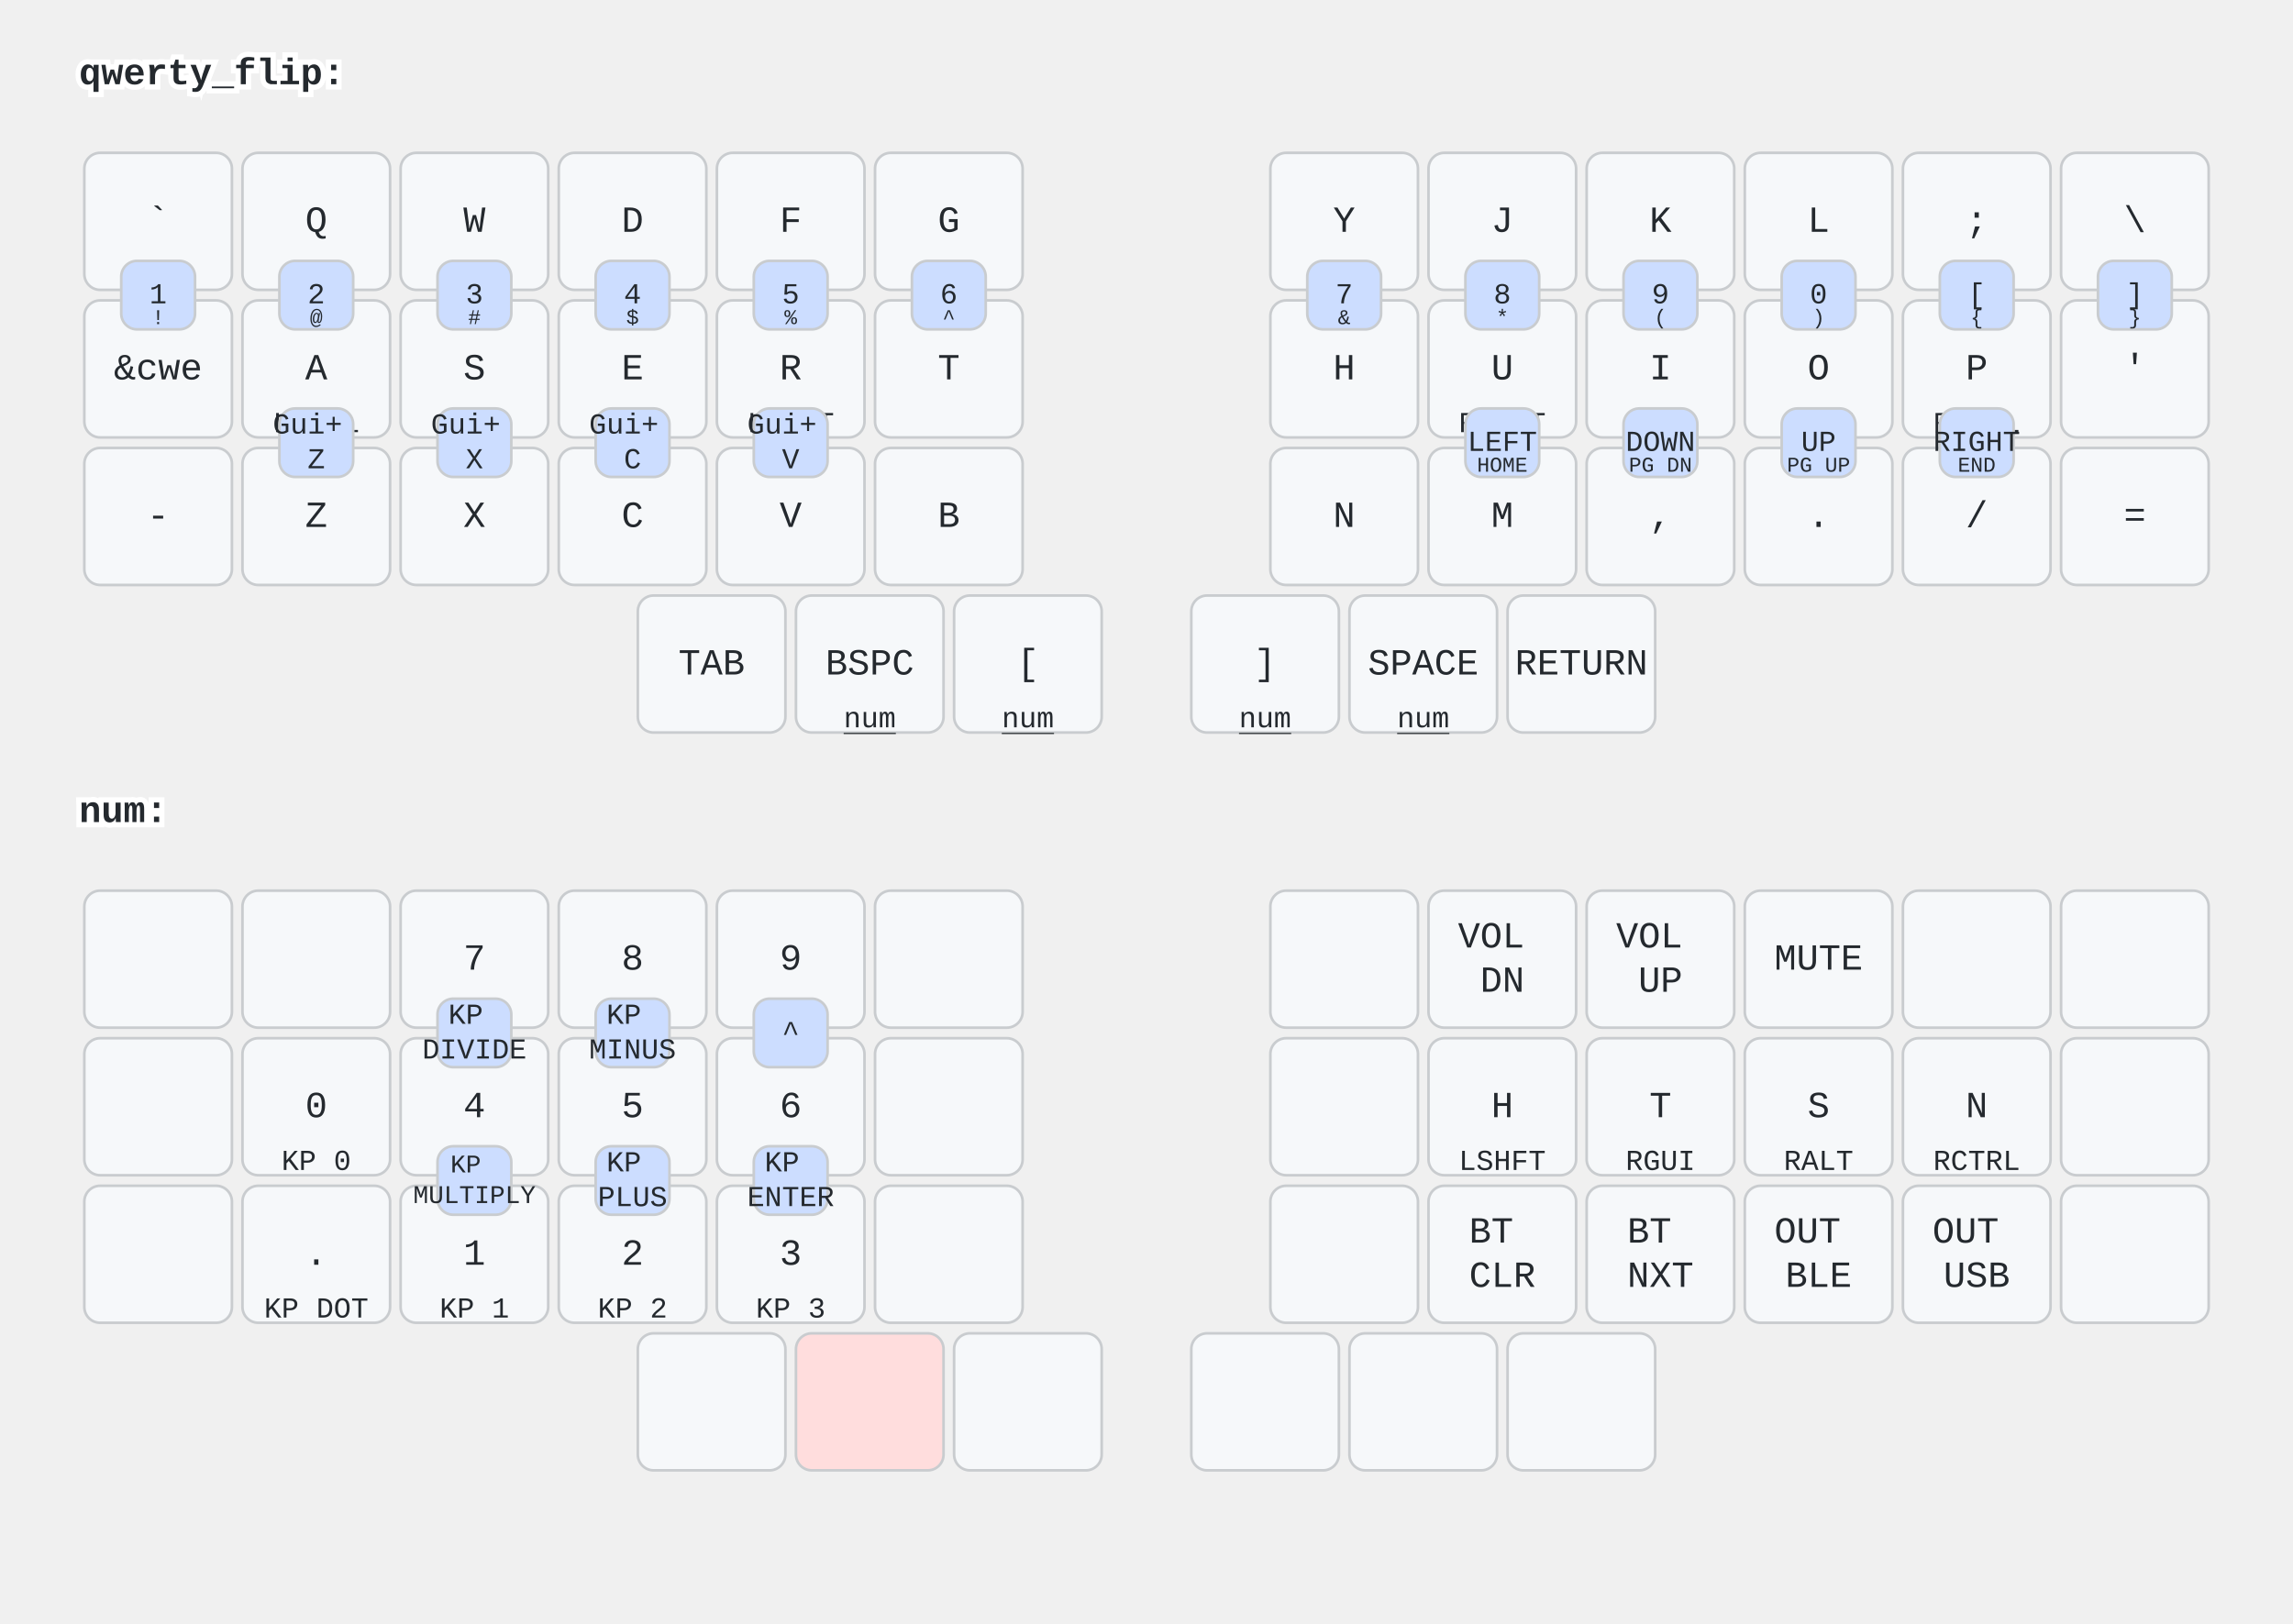
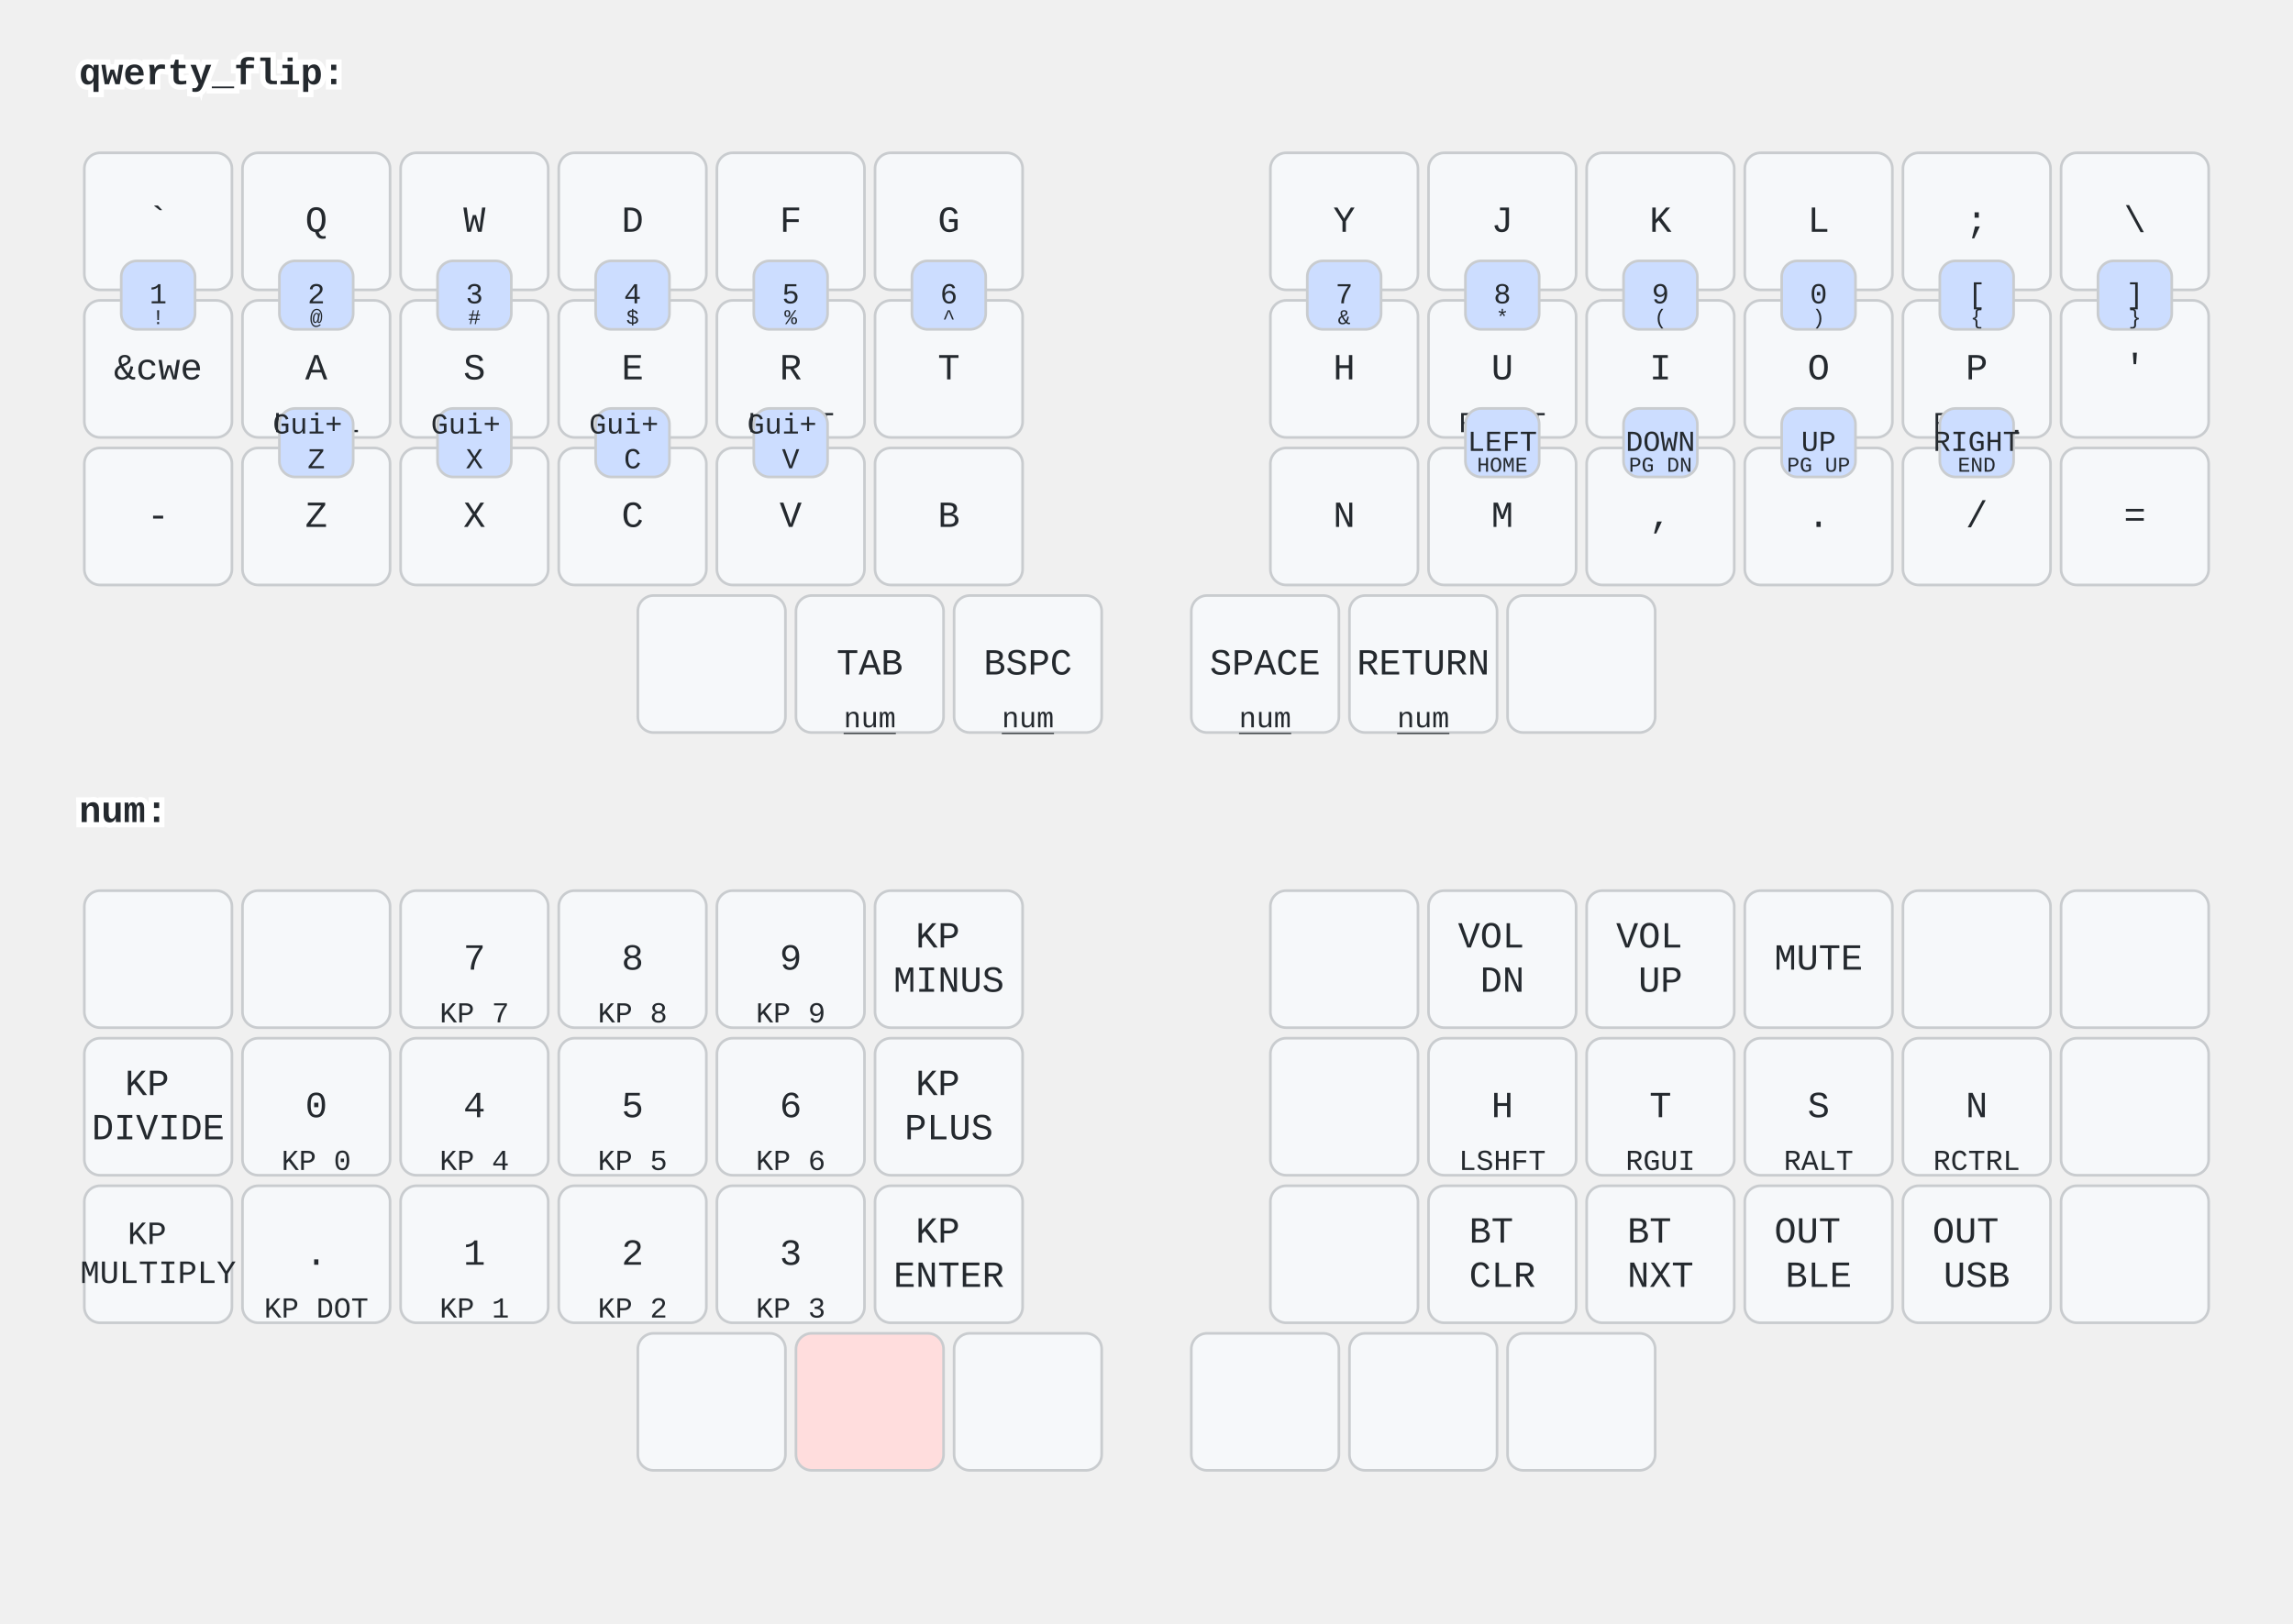
<svg xmlns="http://www.w3.org/2000/svg" width="870" height="616" viewBox="0 0 870 616" class="keymap">
  <style>/* inherit to force styles through use tags */
svg path {
    fill: inherit;
}

/* font and background color specifications */
svg.keymap {
    font-family: SFMono-Regular,Consolas,Liberation Mono,Menlo,monospace;
    font-size: 14px;
    font-kerning: normal;
    text-rendering: optimizeLegibility;
    fill: #24292e;
}

/* default key styling */
rect.key {
    fill: #f6f8fa;
}

rect.key, rect.combo {
    stroke: #c9cccf;
    stroke-width: 1;
}

/* default key side styling, only used is draw_key_sides is set */
rect.side {
    filter: brightness(90%);
}

/* color accent for combo boxes */
rect.combo, rect.combo-separate {
    fill: #cdf;
}

/* color accent for held keys */
rect.held, rect.combo.held {
    fill: #fdd;
}

/* color accent for ghost (optional) keys */
rect.ghost, rect.combo.ghost {
    stroke-dasharray: 4, 4;
    stroke-width: 2;
}

text {
    text-anchor: middle;
    dominant-baseline: middle;
}

/* styling for layer labels */
text.label {
    font-weight: bold;
    text-anchor: start;
    stroke: white;
    stroke-width: 4;
    paint-order: stroke;
}

/* styling for optional footer */
text.footer {
    text-anchor: end;
    dominant-baseline: auto;
    stroke: white;
    stroke-width: 4;
    paint-order: stroke;
}

/* styling for combo tap, and key hold/shifted label text */
text.combo, text.hold, text.shifted {
    font-size: 11px;
}

text.hold {
    text-anchor: middle;
    dominant-baseline: auto;
}

text.shifted {
    text-anchor: middle;
    dominant-baseline: hanging;
}

text.layer-activator {
    text-decoration: underline;
}

/* styling for hold/shifted label text in combo box */
text.combo.hold, text.combo.shifted {
    font-size: 8px;
}

/* lighter symbol for transparent keys */
text.trans {
    fill: #7b7e81;
}

/* styling for combo dendrons */
path.combo {
    stroke-width: 1;
    stroke: gray;
    fill: none;
}

/* Start Tabler Icons Cleanup */
/* cannot use height/width with glyphs */
.icon-tabler &gt; path {
    fill: inherit;
    stroke: inherit;
    stroke-width: 2;
}
/* hide tabler's default box */
.icon-tabler &gt; path[stroke="none"][fill="none"] {
    visibility: hidden;
}
/* End Tabler Icons Cleanup */
</style>
  <g transform="translate(30, 0)" class="layer-qwerty_flip">
    <text x="0" y="28" class="label" id="qwerty_flip">qwerty_flip:</text>
    <g transform="translate(0, 56)">
      <g transform="translate(30, 28)" class="key keypos-0">
        <rect rx="6" ry="6" x="-28" y="-26" width="56" height="52" class="key" />
        <text x="0" y="0" class="key tap">`</text>
        <text x="0" y="24" class="key hold">F1</text>
      </g>
      <g transform="translate(90, 28)" class="key keypos-1">
        <rect rx="6" ry="6" x="-28" y="-26" width="56" height="52" class="key" />
        <text x="0" y="0" class="key tap">Q</text>
        <text x="0" y="24" class="key hold">F2</text>
      </g>
      <g transform="translate(150, 28)" class="key keypos-2">
        <rect rx="6" ry="6" x="-28" y="-26" width="56" height="52" class="key" />
        <text x="0" y="0" class="key tap">W</text>
        <text x="0" y="24" class="key hold">F3</text>
      </g>
      <g transform="translate(210, 28)" class="key keypos-3">
        <rect rx="6" ry="6" x="-28" y="-26" width="56" height="52" class="key" />
        <text x="0" y="0" class="key tap">D</text>
        <text x="0" y="24" class="key hold">F4</text>
      </g>
      <g transform="translate(270, 28)" class="key keypos-4">
        <rect rx="6" ry="6" x="-28" y="-26" width="56" height="52" class="key" />
        <text x="0" y="0" class="key tap">F</text>
        <text x="0" y="24" class="key hold">F5</text>
      </g>
      <g transform="translate(330, 28)" class="key keypos-5">
        <rect rx="6" ry="6" x="-28" y="-26" width="56" height="52" class="key" />
        <text x="0" y="0" class="key tap">G</text>
        <text x="0" y="24" class="key hold">F6</text>
      </g>
      <g transform="translate(480, 28)" class="key keypos-6">
        <rect rx="6" ry="6" x="-28" y="-26" width="56" height="52" class="key" />
        <text x="0" y="0" class="key tap">Y</text>
        <text x="0" y="24" class="key hold">F7</text>
      </g>
      <g transform="translate(540, 28)" class="key keypos-7">
        <rect rx="6" ry="6" x="-28" y="-26" width="56" height="52" class="key" />
        <text x="0" y="0" class="key tap">J</text>
        <text x="0" y="24" class="key hold">F8</text>
      </g>
      <g transform="translate(600, 28)" class="key keypos-8">
        <rect rx="6" ry="6" x="-28" y="-26" width="56" height="52" class="key" />
        <text x="0" y="0" class="key tap">K</text>
        <text x="0" y="24" class="key hold">F9</text>
      </g>
      <g transform="translate(660, 28)" class="key keypos-9">
        <rect rx="6" ry="6" x="-28" y="-26" width="56" height="52" class="key" />
        <text x="0" y="0" class="key tap">L</text>
        <text x="0" y="24" class="key hold">F10</text>
      </g>
      <g transform="translate(720, 28)" class="key keypos-10">
        <rect rx="6" ry="6" x="-28" y="-26" width="56" height="52" class="key" />
        <text x="0" y="0" class="key tap">;</text>
        <text x="0" y="24" class="key hold">F11</text>
      </g>
      <g transform="translate(780, 28)" class="key keypos-11">
        <rect rx="6" ry="6" x="-28" y="-26" width="56" height="52" class="key" />
        <text x="0" y="0" class="key tap">\</text>
        <text x="0" y="24" class="key hold">F12</text>
      </g>
      <g transform="translate(30, 84)" class="key keypos-12">
        <rect rx="6" ry="6" x="-28" y="-26" width="56" height="52" class="key" />
        <text x="0" y="0" class="key tap">&amp;cwe</text>
      </g>
      <g transform="translate(90, 84)" class="key keypos-13">
        <rect rx="6" ry="6" x="-28" y="-26" width="56" height="52" class="key" />
        <text x="0" y="0" class="key tap">A</text>
        <text x="0" y="24" class="key hold">LCTRL</text>
      </g>
      <g transform="translate(150, 84)" class="key keypos-14">
        <rect rx="6" ry="6" x="-28" y="-26" width="56" height="52" class="key" />
        <text x="0" y="0" class="key tap">S</text>
        <text x="0" y="24" class="key hold">LALT</text>
      </g>
      <g transform="translate(210, 84)" class="key keypos-15">
        <rect rx="6" ry="6" x="-28" y="-26" width="56" height="52" class="key" />
        <text x="0" y="0" class="key tap">E</text>
        <text x="0" y="24" class="key hold">LGUI</text>
      </g>
      <g transform="translate(270, 84)" class="key keypos-16">
        <rect rx="6" ry="6" x="-28" y="-26" width="56" height="52" class="key" />
        <text x="0" y="0" class="key tap">R</text>
        <text x="0" y="24" class="key hold">LSHFT</text>
      </g>
      <g transform="translate(330, 84)" class="key keypos-17">
        <rect rx="6" ry="6" x="-28" y="-26" width="56" height="52" class="key" />
        <text x="0" y="0" class="key tap">T</text>
      </g>
      <g transform="translate(480, 84)" class="key keypos-18">
        <rect rx="6" ry="6" x="-28" y="-26" width="56" height="52" class="key" />
        <text x="0" y="0" class="key tap">H</text>
      </g>
      <g transform="translate(540, 84)" class="key keypos-19">
        <rect rx="6" ry="6" x="-28" y="-26" width="56" height="52" class="key" />
        <text x="0" y="0" class="key tap">U</text>
        <text x="0" y="24" class="key hold">RSHFT</text>
      </g>
      <g transform="translate(600, 84)" class="key keypos-20">
        <rect rx="6" ry="6" x="-28" y="-26" width="56" height="52" class="key" />
        <text x="0" y="0" class="key tap">I</text>
        <text x="0" y="24" class="key hold">RGUI</text>
      </g>
      <g transform="translate(660, 84)" class="key keypos-21">
        <rect rx="6" ry="6" x="-28" y="-26" width="56" height="52" class="key" />
        <text x="0" y="0" class="key tap">O</text>
        <text x="0" y="24" class="key hold">RALT</text>
      </g>
      <g transform="translate(720, 84)" class="key keypos-22">
        <rect rx="6" ry="6" x="-28" y="-26" width="56" height="52" class="key" />
        <text x="0" y="0" class="key tap">P</text>
        <text x="0" y="24" class="key hold">RCTRL</text>
      </g>
      <g transform="translate(780, 84)" class="key keypos-23">
        <rect rx="6" ry="6" x="-28" y="-26" width="56" height="52" class="key" />
        <text x="0" y="0" class="key tap">'</text>
      </g>
      <g transform="translate(30, 140)" class="key keypos-24">
        <rect rx="6" ry="6" x="-28" y="-26" width="56" height="52" class="key" />
        <text x="0" y="0" class="key tap">-</text>
      </g>
      <g transform="translate(90, 140)" class="key keypos-25">
        <rect rx="6" ry="6" x="-28" y="-26" width="56" height="52" class="key" />
        <text x="0" y="0" class="key tap">Z</text>
      </g>
      <g transform="translate(150, 140)" class="key keypos-26">
        <rect rx="6" ry="6" x="-28" y="-26" width="56" height="52" class="key" />
        <text x="0" y="0" class="key tap">X</text>
      </g>
      <g transform="translate(210, 140)" class="key keypos-27">
        <rect rx="6" ry="6" x="-28" y="-26" width="56" height="52" class="key" />
        <text x="0" y="0" class="key tap">C</text>
      </g>
      <g transform="translate(270, 140)" class="key keypos-28">
        <rect rx="6" ry="6" x="-28" y="-26" width="56" height="52" class="key" />
        <text x="0" y="0" class="key tap">V</text>
      </g>
      <g transform="translate(330, 140)" class="key keypos-29">
        <rect rx="6" ry="6" x="-28" y="-26" width="56" height="52" class="key" />
        <text x="0" y="0" class="key tap">B</text>
      </g>
      <g transform="translate(480, 140)" class="key keypos-30">
        <rect rx="6" ry="6" x="-28" y="-26" width="56" height="52" class="key" />
        <text x="0" y="0" class="key tap">N</text>
      </g>
      <g transform="translate(540, 140)" class="key keypos-31">
        <rect rx="6" ry="6" x="-28" y="-26" width="56" height="52" class="key" />
        <text x="0" y="0" class="key tap">M</text>
      </g>
      <g transform="translate(600, 140)" class="key keypos-32">
        <rect rx="6" ry="6" x="-28" y="-26" width="56" height="52" class="key" />
        <text x="0" y="0" class="key tap">,</text>
      </g>
      <g transform="translate(660, 140)" class="key keypos-33">
        <rect rx="6" ry="6" x="-28" y="-26" width="56" height="52" class="key" />
        <text x="0" y="0" class="key tap">.</text>
      </g>
      <g transform="translate(720, 140)" class="key keypos-34">
        <rect rx="6" ry="6" x="-28" y="-26" width="56" height="52" class="key" />
        <text x="0" y="0" class="key tap">/</text>
      </g>
      <g transform="translate(780, 140)" class="key keypos-35">
        <rect rx="6" ry="6" x="-28" y="-26" width="56" height="52" class="key" />
        <text x="0" y="0" class="key tap">=</text>
      </g>
      <g transform="translate(240, 196)" class="key keypos-36">
        <rect rx="6" ry="6" x="-28" y="-26" width="56" height="52" class="key" />
+       </g>
+       <g transform="translate(300, 196)" class="key keypos-37">
+         <rect rx="6" ry="6" x="-28" y="-26" width="56" height="52" class="key" />
        <text x="0" y="0" class="key tap">TAB</text>
-       </g>
-       <g transform="translate(300, 196)" class="key keypos-37">
+         <a href="#num">
+           <text x="0" y="24" class="key hold layer-activator">num</text>
+         </a>
+       </g>
+       <g transform="translate(360, 196)" class="key keypos-38">
        <rect rx="6" ry="6" x="-28" y="-26" width="56" height="52" class="key" />
        <text x="0" y="0" class="key tap">BSPC</text>
        <a href="#num">
          <text x="0" y="24" class="key hold layer-activator">num</text>
        </a>
      </g>
-       <g transform="translate(360, 196)" class="key keypos-38">
-         <rect rx="6" ry="6" x="-28" y="-26" width="56" height="52" class="key" />
-         <text x="0" y="0" class="key tap">[</text>
-         <a href="#num">
-           <text x="0" y="24" class="key hold layer-activator">num</text>
-         </a>
-       </g>
      <g transform="translate(450, 196)" class="key keypos-39">
-         <rect rx="6" ry="6" x="-28" y="-26" width="56" height="52" class="key" />
-         <text x="0" y="0" class="key tap">]</text>
-         <a href="#num">
-           <text x="0" y="24" class="key hold layer-activator">num</text>
-         </a>
-       </g>
-       <g transform="translate(510, 196)" class="key keypos-40">
        <rect rx="6" ry="6" x="-28" y="-26" width="56" height="52" class="key" />
        <text x="0" y="0" class="key tap">SPACE</text>
        <a href="#num">
          <text x="0" y="24" class="key hold layer-activator">num</text>
        </a>
      </g>
+       <g transform="translate(510, 196)" class="key keypos-40">
+         <rect rx="6" ry="6" x="-28" y="-26" width="56" height="52" class="key" />
+         <text x="0" y="0" class="key tap">RETURN</text>
+         <a href="#num">
+           <text x="0" y="24" class="key hold layer-activator">num</text>
+         </a>
+       </g>
      <g transform="translate(570, 196)" class="key keypos-41">
        <rect rx="6" ry="6" x="-28" y="-26" width="56" height="52" class="key" />
-         <text x="0" y="0" class="key tap">RETURN</text>
      </g>
      <g class="combo combopos-0">
        <rect rx="6" ry="6" x="16" y="43" width="28" height="26" class="combo" />
        <text x="30" y="56" class="combo tap">1</text>
        <text x="30" y="67" class="combo hold">!</text>
      </g>
      <g class="combo combopos-1">
        <rect rx="6" ry="6" x="76" y="43" width="28" height="26" class="combo" />
        <text x="90" y="56" class="combo tap">2</text>
        <text x="90" y="67" class="combo hold">@</text>
      </g>
      <g class="combo combopos-2">
        <rect rx="6" ry="6" x="136" y="43" width="28" height="26" class="combo" />
        <text x="150" y="56" class="combo tap">3</text>
        <text x="150" y="67" class="combo hold">#</text>
      </g>
      <g class="combo combopos-3">
        <rect rx="6" ry="6" x="196" y="43" width="28" height="26" class="combo" />
        <text x="210" y="56" class="combo tap">4</text>
        <text x="210" y="67" class="combo hold">$</text>
      </g>
      <g class="combo combopos-4">
        <rect rx="6" ry="6" x="256" y="43" width="28" height="26" class="combo" />
        <text x="270" y="56" class="combo tap">5</text>
        <text x="270" y="67" class="combo hold">%</text>
      </g>
      <g class="combo combopos-5">
        <rect rx="6" ry="6" x="316" y="43" width="28" height="26" class="combo" />
        <text x="330" y="56" class="combo tap">6</text>
        <text x="330" y="67" class="combo hold">^</text>
      </g>
      <g class="combo combopos-6">
        <rect rx="6" ry="6" x="466" y="43" width="28" height="26" class="combo" />
        <text x="480" y="56" class="combo tap">7</text>
        <text x="480" y="67" class="combo hold">&amp;</text>
      </g>
      <g class="combo combopos-7">
        <rect rx="6" ry="6" x="526" y="43" width="28" height="26" class="combo" />
        <text x="540" y="56" class="combo tap">8</text>
        <text x="540" y="67" class="combo hold">*</text>
      </g>
      <g class="combo combopos-8">
        <rect rx="6" ry="6" x="586" y="43" width="28" height="26" class="combo" />
        <text x="600" y="56" class="combo tap">9</text>
        <text x="600" y="67" class="combo hold">(</text>
      </g>
      <g class="combo combopos-9">
        <rect rx="6" ry="6" x="646" y="43" width="28" height="26" class="combo" />
        <text x="660" y="56" class="combo tap">0</text>
        <text x="660" y="67" class="combo hold">)</text>
      </g>
      <g class="combo combopos-10">
        <rect rx="6" ry="6" x="706" y="43" width="28" height="26" class="combo" />
        <text x="720" y="56" class="combo tap">[</text>
        <text x="720" y="67" class="combo hold">{</text>
      </g>
      <g class="combo combopos-11">
        <rect rx="6" ry="6" x="766" y="43" width="28" height="26" class="combo" />
        <text x="780" y="56" class="combo tap">]</text>
        <text x="780" y="67" class="combo hold">}</text>
      </g>
      <g class="combo combopos-12">
        <rect rx="6" ry="6" x="76" y="99" width="28" height="26" class="combo" />
        <text x="90" y="112" class="combo tap">
          <tspan x="90" dy="-0.6em">Gui+</tspan>
          <tspan x="90" dy="1.2em">Z</tspan>
        </text>
      </g>
      <g class="combo combopos-13">
        <rect rx="6" ry="6" x="136" y="99" width="28" height="26" class="combo" />
        <text x="150" y="112" class="combo tap">
          <tspan x="150" dy="-0.6em">Gui+</tspan>
          <tspan x="150" dy="1.2em">X</tspan>
        </text>
      </g>
      <g class="combo combopos-14">
        <rect rx="6" ry="6" x="196" y="99" width="28" height="26" class="combo" />
        <text x="210" y="112" class="combo tap">
          <tspan x="210" dy="-0.6em">Gui+</tspan>
          <tspan x="210" dy="1.2em">C</tspan>
        </text>
      </g>
      <g class="combo combopos-15">
        <rect rx="6" ry="6" x="256" y="99" width="28" height="26" class="combo" />
        <text x="270" y="112" class="combo tap">
          <tspan x="270" dy="-0.6em">Gui+</tspan>
          <tspan x="270" dy="1.2em">V</tspan>
        </text>
      </g>
      <g class="combo combopos-16">
        <rect rx="6" ry="6" x="526" y="99" width="28" height="26" class="combo" />
        <text x="540" y="112" class="combo tap">LEFT</text>
        <text x="540" y="123" class="combo hold">HOME</text>
      </g>
      <g class="combo combopos-17">
        <rect rx="6" ry="6" x="586" y="99" width="28" height="26" class="combo" />
        <text x="600" y="112" class="combo tap">DOWN</text>
        <text x="600" y="123" class="combo hold">PG DN</text>
      </g>
      <g class="combo combopos-18">
        <rect rx="6" ry="6" x="646" y="99" width="28" height="26" class="combo" />
        <text x="660" y="112" class="combo tap">UP</text>
        <text x="660" y="123" class="combo hold">PG UP</text>
      </g>
      <g class="combo combopos-19">
        <rect rx="6" ry="6" x="706" y="99" width="28" height="26" class="combo" />
        <text x="720" y="112" class="combo tap">RIGHT</text>
        <text x="720" y="123" class="combo hold">END</text>
      </g>
    </g>
  </g>
  <g transform="translate(30, 280)" class="layer-num">
    <text x="0" y="28" class="label" id="num">num:</text>
    <g transform="translate(0, 56)">
      <g transform="translate(30, 28)" class="key keypos-0">
        <rect rx="6" ry="6" x="-28" y="-26" width="56" height="52" class="key" />
      </g>
      <g transform="translate(90, 28)" class="key keypos-1">
        <rect rx="6" ry="6" x="-28" y="-26" width="56" height="52" class="key" />
      </g>
      <g transform="translate(150, 28)" class="key keypos-2">
        <rect rx="6" ry="6" x="-28" y="-26" width="56" height="52" class="key" />
        <text x="0" y="0" class="key tap">7</text>
        <text x="0" y="24" class="key hold">KP 7</text>
      </g>
      <g transform="translate(210, 28)" class="key keypos-3">
        <rect rx="6" ry="6" x="-28" y="-26" width="56" height="52" class="key" />
        <text x="0" y="0" class="key tap">8</text>
        <text x="0" y="24" class="key hold">KP 8</text>
      </g>
      <g transform="translate(270, 28)" class="key keypos-4">
        <rect rx="6" ry="6" x="-28" y="-26" width="56" height="52" class="key" />
        <text x="0" y="0" class="key tap">9</text>
        <text x="0" y="24" class="key hold">KP 9</text>
      </g>
      <g transform="translate(330, 28)" class="key keypos-5">
        <rect rx="6" ry="6" x="-28" y="-26" width="56" height="52" class="key" />
+         <text x="0" y="0" class="key tap">
+           <tspan x="0" dy="-0.6em">KP</tspan>
+           <tspan x="0" dy="1.2em">MINUS</tspan>
+         </text>
      </g>
      <g transform="translate(480, 28)" class="key keypos-6">
        <rect rx="6" ry="6" x="-28" y="-26" width="56" height="52" class="key" />
      </g>
      <g transform="translate(540, 28)" class="key keypos-7">
        <rect rx="6" ry="6" x="-28" y="-26" width="56" height="52" class="key" />
        <text x="0" y="0" class="key tap">
          <tspan x="0" dy="-0.6em">VOL</tspan>
          <tspan x="0" dy="1.2em">DN</tspan>
        </text>
      </g>
      <g transform="translate(600, 28)" class="key keypos-8">
        <rect rx="6" ry="6" x="-28" y="-26" width="56" height="52" class="key" />
        <text x="0" y="0" class="key tap">
          <tspan x="0" dy="-0.6em">VOL</tspan>
          <tspan x="0" dy="1.2em">UP</tspan>
        </text>
      </g>
      <g transform="translate(660, 28)" class="key keypos-9">
        <rect rx="6" ry="6" x="-28" y="-26" width="56" height="52" class="key" />
        <text x="0" y="0" class="key tap">MUTE</text>
      </g>
      <g transform="translate(720, 28)" class="key keypos-10">
        <rect rx="6" ry="6" x="-28" y="-26" width="56" height="52" class="key" />
      </g>
      <g transform="translate(780, 28)" class="key keypos-11">
        <rect rx="6" ry="6" x="-28" y="-26" width="56" height="52" class="key" />
      </g>
      <g transform="translate(30, 84)" class="key keypos-12">
        <rect rx="6" ry="6" x="-28" y="-26" width="56" height="52" class="key" />
+         <text x="0" y="0" class="key tap">
+           <tspan x="0" dy="-0.6em">KP</tspan>
+           <tspan x="0" dy="1.2em">DIVIDE</tspan>
+         </text>
      </g>
      <g transform="translate(90, 84)" class="key keypos-13">
        <rect rx="6" ry="6" x="-28" y="-26" width="56" height="52" class="key" />
        <text x="0" y="0" class="key tap">0</text>
        <text x="0" y="24" class="key hold">KP 0</text>
      </g>
      <g transform="translate(150, 84)" class="key keypos-14">
        <rect rx="6" ry="6" x="-28" y="-26" width="56" height="52" class="key" />
        <text x="0" y="0" class="key tap">4</text>
        <text x="0" y="24" class="key hold">KP 4</text>
      </g>
      <g transform="translate(210, 84)" class="key keypos-15">
        <rect rx="6" ry="6" x="-28" y="-26" width="56" height="52" class="key" />
        <text x="0" y="0" class="key tap">5</text>
        <text x="0" y="24" class="key hold">KP 5</text>
      </g>
      <g transform="translate(270, 84)" class="key keypos-16">
        <rect rx="6" ry="6" x="-28" y="-26" width="56" height="52" class="key" />
        <text x="0" y="0" class="key tap">6</text>
        <text x="0" y="24" class="key hold">KP 6</text>
      </g>
      <g transform="translate(330, 84)" class="key keypos-17">
        <rect rx="6" ry="6" x="-28" y="-26" width="56" height="52" class="key" />
+         <text x="0" y="0" class="key tap">
+           <tspan x="0" dy="-0.6em">KP</tspan>
+           <tspan x="0" dy="1.2em">PLUS</tspan>
+         </text>
      </g>
      <g transform="translate(480, 84)" class="key keypos-18">
        <rect rx="6" ry="6" x="-28" y="-26" width="56" height="52" class="key" />
      </g>
      <g transform="translate(540, 84)" class="key keypos-19">
        <rect rx="6" ry="6" x="-28" y="-26" width="56" height="52" class="key" />
        <text x="0" y="0" class="key tap">H</text>
        <text x="0" y="24" class="key hold">LSHFT</text>
      </g>
      <g transform="translate(600, 84)" class="key keypos-20">
        <rect rx="6" ry="6" x="-28" y="-26" width="56" height="52" class="key" />
        <text x="0" y="0" class="key tap">T</text>
        <text x="0" y="24" class="key hold">RGUI</text>
      </g>
      <g transform="translate(660, 84)" class="key keypos-21">
        <rect rx="6" ry="6" x="-28" y="-26" width="56" height="52" class="key" />
        <text x="0" y="0" class="key tap">S</text>
        <text x="0" y="24" class="key hold">RALT</text>
      </g>
      <g transform="translate(720, 84)" class="key keypos-22">
        <rect rx="6" ry="6" x="-28" y="-26" width="56" height="52" class="key" />
        <text x="0" y="0" class="key tap">N</text>
        <text x="0" y="24" class="key hold">RCTRL</text>
      </g>
      <g transform="translate(780, 84)" class="key keypos-23">
        <rect rx="6" ry="6" x="-28" y="-26" width="56" height="52" class="key" />
      </g>
      <g transform="translate(30, 140)" class="key keypos-24">
        <rect rx="6" ry="6" x="-28" y="-26" width="56" height="52" class="key" />
+         <text x="0" y="0" class="key tap">
+           <tspan x="0" dy="-0.6em" style="font-size: 88%">KP</tspan>
+           <tspan x="0" dy="1.2em" style="font-size: 88%">MULTIPLY</tspan>
+         </text>
      </g>
      <g transform="translate(90, 140)" class="key keypos-25">
        <rect rx="6" ry="6" x="-28" y="-26" width="56" height="52" class="key" />
        <text x="0" y="0" class="key tap">.</text>
        <text x="0" y="24" class="key hold">KP DOT</text>
      </g>
      <g transform="translate(150, 140)" class="key keypos-26">
        <rect rx="6" ry="6" x="-28" y="-26" width="56" height="52" class="key" />
        <text x="0" y="0" class="key tap">1</text>
        <text x="0" y="24" class="key hold">KP 1</text>
      </g>
      <g transform="translate(210, 140)" class="key keypos-27">
        <rect rx="6" ry="6" x="-28" y="-26" width="56" height="52" class="key" />
        <text x="0" y="0" class="key tap">2</text>
        <text x="0" y="24" class="key hold">KP 2</text>
      </g>
      <g transform="translate(270, 140)" class="key keypos-28">
        <rect rx="6" ry="6" x="-28" y="-26" width="56" height="52" class="key" />
        <text x="0" y="0" class="key tap">3</text>
        <text x="0" y="24" class="key hold">KP 3</text>
      </g>
      <g transform="translate(330, 140)" class="key keypos-29">
        <rect rx="6" ry="6" x="-28" y="-26" width="56" height="52" class="key" />
+         <text x="0" y="0" class="key tap">
+           <tspan x="0" dy="-0.6em">KP</tspan>
+           <tspan x="0" dy="1.2em">ENTER</tspan>
+         </text>
      </g>
      <g transform="translate(480, 140)" class="key keypos-30">
        <rect rx="6" ry="6" x="-28" y="-26" width="56" height="52" class="key" />
      </g>
      <g transform="translate(540, 140)" class="key keypos-31">
        <rect rx="6" ry="6" x="-28" y="-26" width="56" height="52" class="key" />
        <text x="0" y="0" class="key tap">
          <tspan x="0" dy="-0.6em">BT</tspan>
          <tspan x="0" dy="1.2em">CLR</tspan>
        </text>
      </g>
      <g transform="translate(600, 140)" class="key keypos-32">
        <rect rx="6" ry="6" x="-28" y="-26" width="56" height="52" class="key" />
        <text x="0" y="0" class="key tap">
          <tspan x="0" dy="-0.6em">BT</tspan>
          <tspan x="0" dy="1.2em">NXT</tspan>
        </text>
      </g>
      <g transform="translate(660, 140)" class="key keypos-33">
        <rect rx="6" ry="6" x="-28" y="-26" width="56" height="52" class="key" />
        <text x="0" y="0" class="key tap">
          <tspan x="0" dy="-0.6em">OUT</tspan>
          <tspan x="0" dy="1.2em">BLE</tspan>
        </text>
      </g>
      <g transform="translate(720, 140)" class="key keypos-34">
        <rect rx="6" ry="6" x="-28" y="-26" width="56" height="52" class="key" />
        <text x="0" y="0" class="key tap">
          <tspan x="0" dy="-0.6em">OUT</tspan>
          <tspan x="0" dy="1.2em">USB</tspan>
        </text>
      </g>
      <g transform="translate(780, 140)" class="key keypos-35">
        <rect rx="6" ry="6" x="-28" y="-26" width="56" height="52" class="key" />
      </g>
      <g transform="translate(240, 196)" class="key keypos-36">
        <rect rx="6" ry="6" x="-28" y="-26" width="56" height="52" class="key" />
      </g>
      <g transform="translate(300, 196)" class="key held keypos-37">
        <rect rx="6" ry="6" x="-28" y="-26" width="56" height="52" class="key held" />
      </g>
      <g transform="translate(360, 196)" class="key keypos-38">
        <rect rx="6" ry="6" x="-28" y="-26" width="56" height="52" class="key" />
      </g>
      <g transform="translate(450, 196)" class="key keypos-39">
        <rect rx="6" ry="6" x="-28" y="-26" width="56" height="52" class="key" />
      </g>
      <g transform="translate(510, 196)" class="key keypos-40">
        <rect rx="6" ry="6" x="-28" y="-26" width="56" height="52" class="key" />
      </g>
      <g transform="translate(570, 196)" class="key keypos-41">
        <rect rx="6" ry="6" x="-28" y="-26" width="56" height="52" class="key" />
-       </g>
-       <g class="combo combopos-0">
-         <rect rx="6" ry="6" x="256" y="99" width="28" height="26" class="combo" />
-         <text x="270" y="112" class="combo tap">
-           <tspan x="270" dy="-0.6em">KP</tspan>
-           <tspan x="270" dy="1.2em">ENTER</tspan>
-         </text>
-       </g>
-       <g class="combo combopos-1">
-         <rect rx="6" ry="6" x="256" y="43" width="28" height="26" class="combo" />
-         <text x="270" y="56" class="combo tap">^</text>
-       </g>
-       <g class="combo combopos-2">
-         <rect rx="6" ry="6" x="196" y="99" width="28" height="26" class="combo" />
-         <text x="210" y="112" class="combo tap">
-           <tspan x="210" dy="-0.6em">KP</tspan>
-           <tspan x="210" dy="1.2em">PLUS</tspan>
-         </text>
-       </g>
-       <g class="combo combopos-3">
-         <rect rx="6" ry="6" x="196" y="43" width="28" height="26" class="combo" />
-         <text x="210" y="56" class="combo tap">
-           <tspan x="210" dy="-0.6em">KP</tspan>
-           <tspan x="210" dy="1.2em">MINUS</tspan>
-         </text>
-       </g>
-       <g class="combo combopos-4">
-         <rect rx="6" ry="6" x="136" y="99" width="28" height="26" class="combo" />
-         <text x="150" y="112" class="combo tap">
-           <tspan x="150" dy="-0.6em" style="font-size: 88%">KP</tspan>
-           <tspan x="150" dy="1.2em" style="font-size: 88%">MULTIPLY</tspan>
-         </text>
-       </g>
-       <g class="combo combopos-5">
-         <rect rx="6" ry="6" x="136" y="43" width="28" height="26" class="combo" />
-         <text x="150" y="56" class="combo tap">
-           <tspan x="150" dy="-0.6em">KP</tspan>
-           <tspan x="150" dy="1.2em">DIVIDE</tspan>
-         </text>
      </g>
    </g>
  </g>
</svg>
